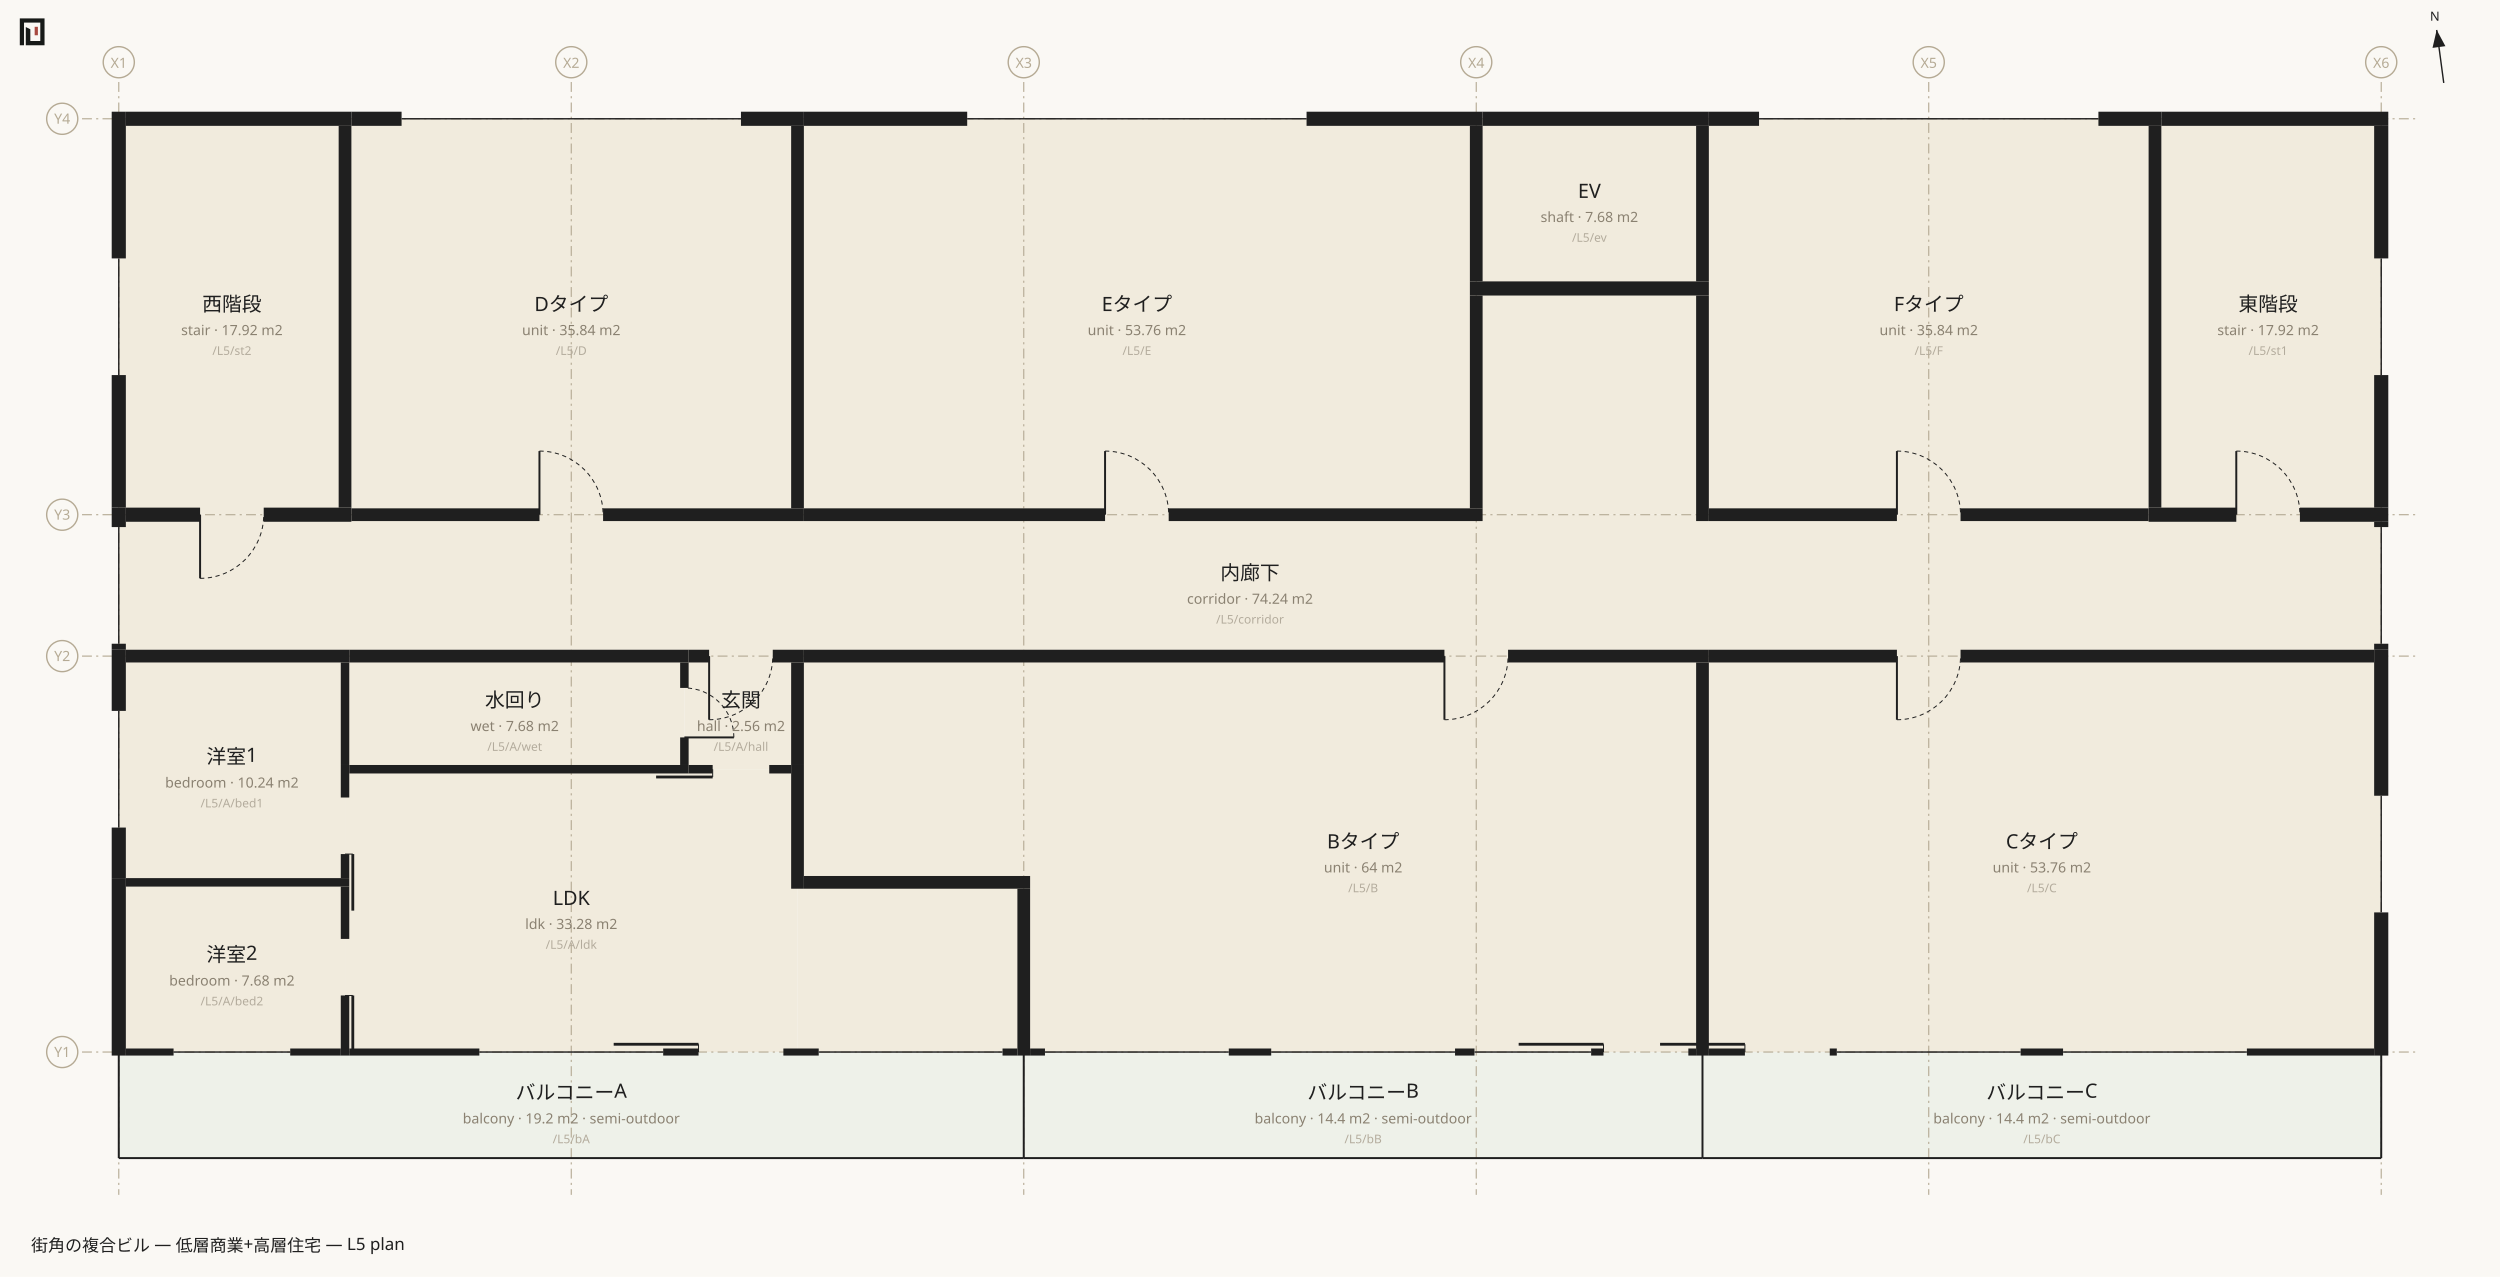
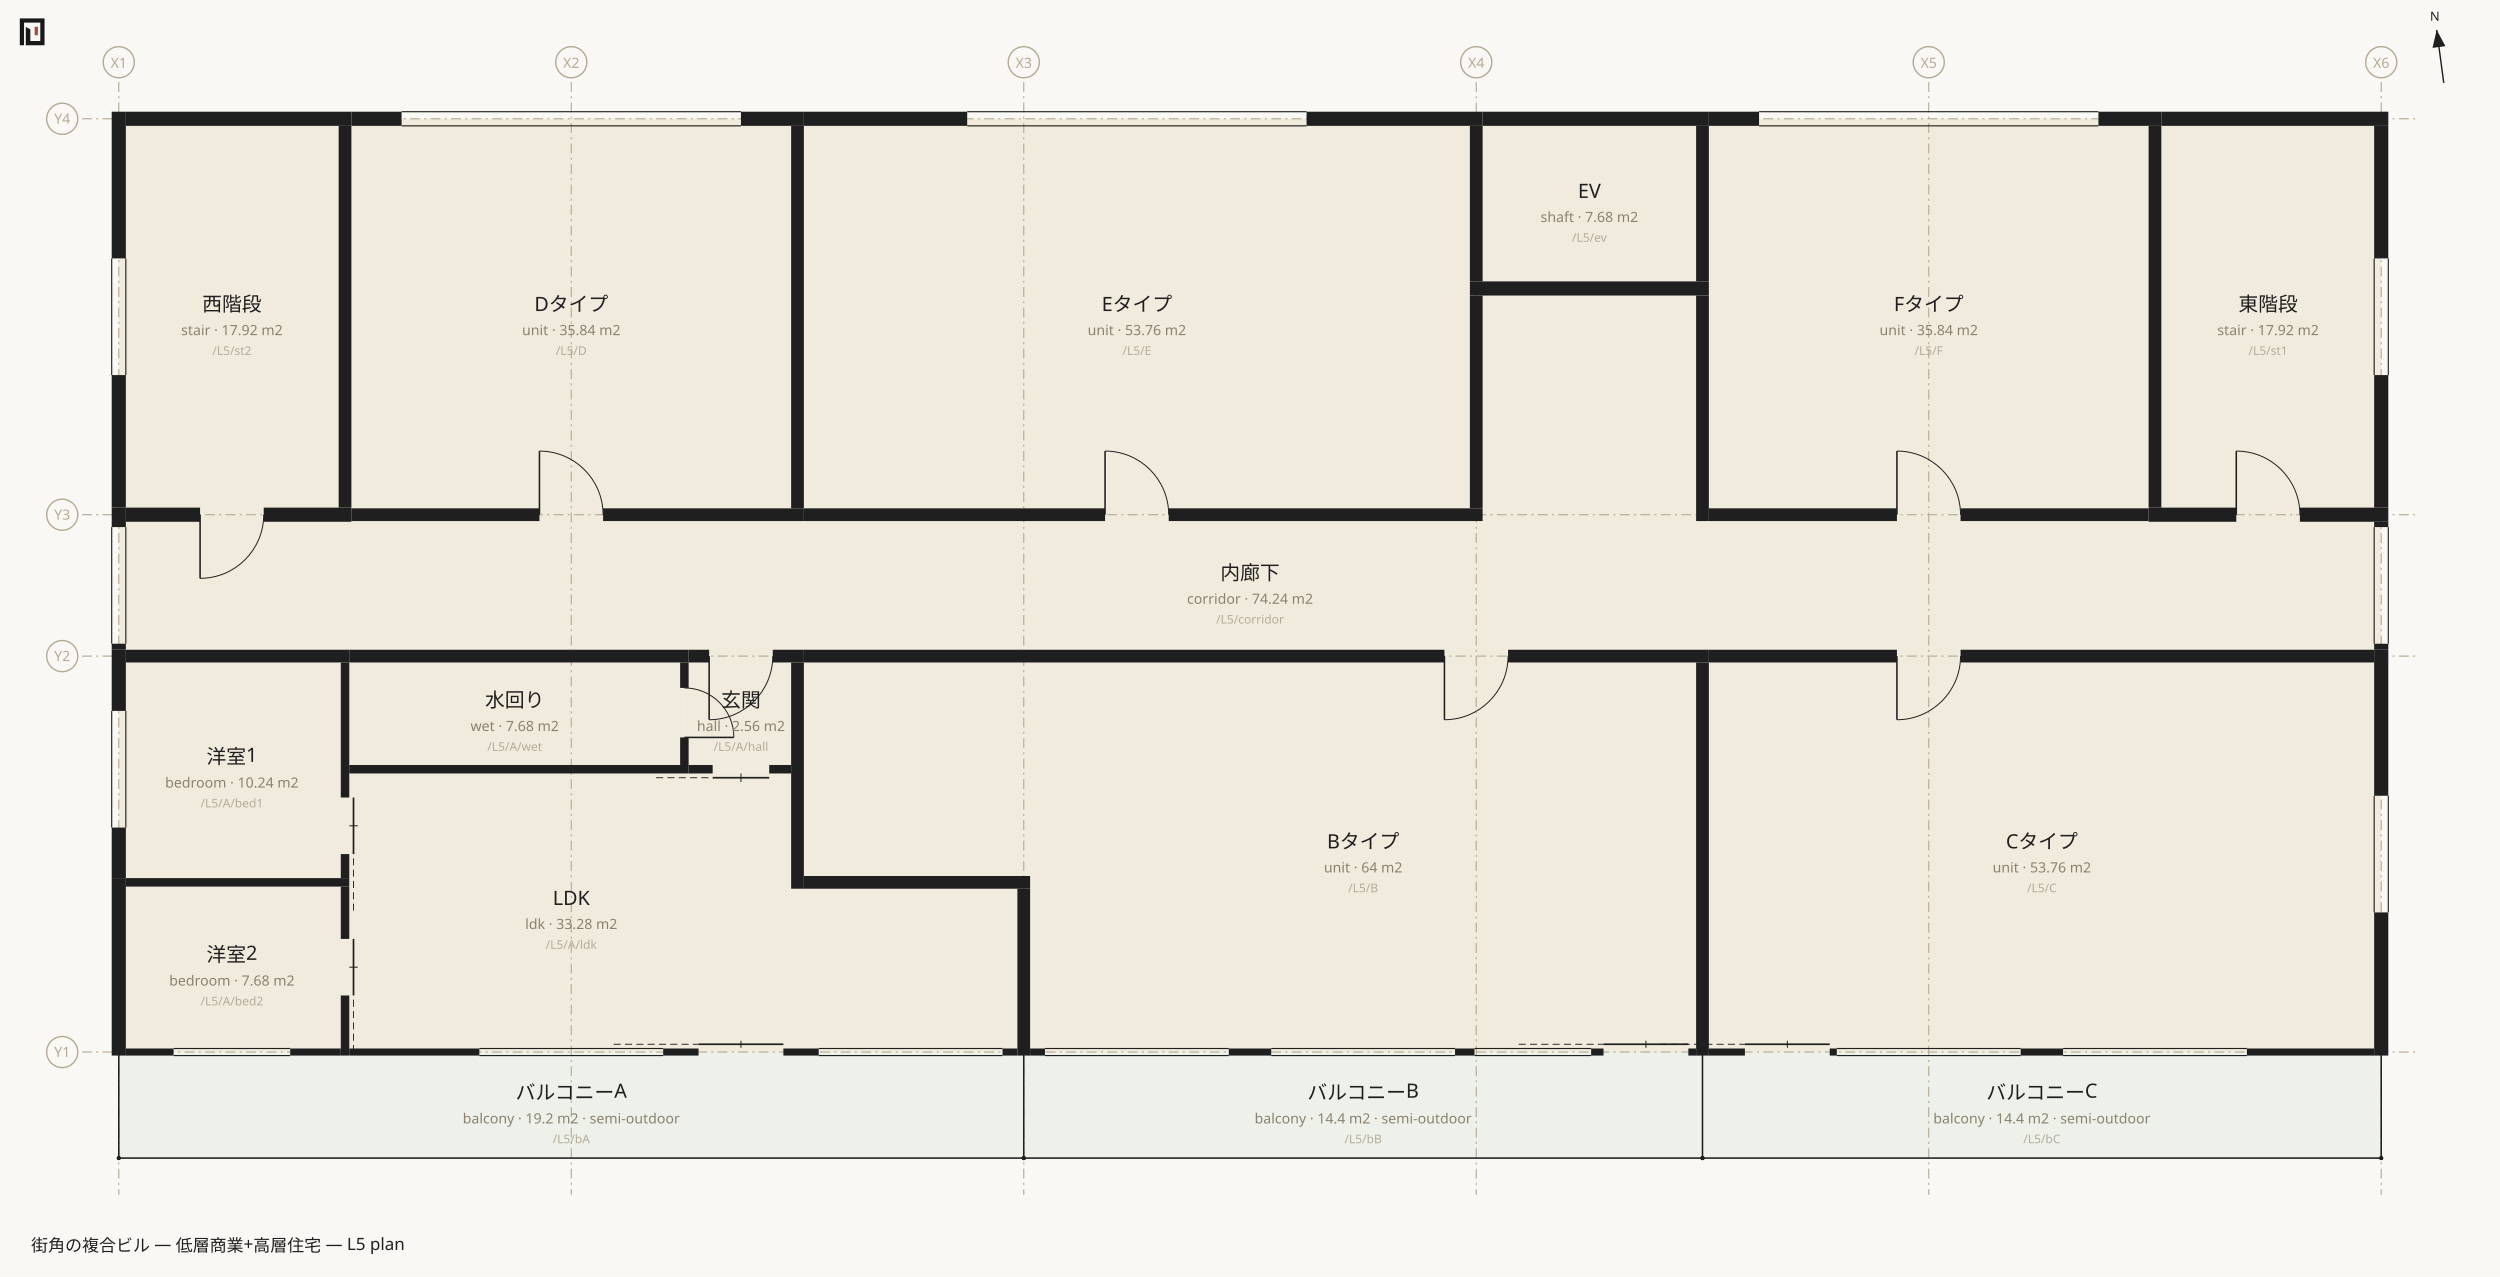
<svg xmlns="http://www.w3.org/2000/svg" width="1768" height="903" viewBox="0 0 1768 903" font-family="'Hiragino Sans','Noto Sans JP',sans-serif">
  <rect width="1768" height="903" fill="#faf8f4" />
  <g transform="translate(9.11 9.27) scale(0.02179)">
    <path d="M1027.53 171.361L224.461 171.363L224.392 1043.39L361.454 1043.42L361.567 308.689L889.587 308.679L889.581 904.864L566.4 904.876L566.387 524.585L419.01 452.015L419.047 1043.39L1027.51 1043.43L1027.53 171.361Z" fill="#171A18" />
    <path d="M707 445.022L811.864 445L811.858 613.697C811.831 648.974 812.209 684.759 811.831 720L707.005 719.933L707 445.022Z" fill="#A84940" />
  </g>
  <path d="M 84 624 L 244 624 L 244 464 L 84 464 Z" fill="#f1ebdd" />
  <path d="M 84 744 L 244 744 L 244 624 L 84 624 Z" fill="#f1ebdd" />
  <path d="M 484 544 L 564 544 L 564 464 L 484 464 Z" fill="#f1ebdd" />
  <path d="M 244 744 L 564 744 L 564 544 L 244 544 Z" fill="#f1ebdd" />
  <path d="M 564 744 L 724 744 L 724 624 L 564 624 Z" fill="#f1ebdd" />
  <path d="M 244 544 L 484 544 L 484 464 L 244 464 Z" fill="#f1ebdd" />
  <path d="M 564 624 L 724 624 L 724 464 L 564 464 Z" fill="#f1ebdd" />
  <path d="M 724 744 L 1204 744 L 1204 464 L 724 464 Z" fill="#f1ebdd" />
  <path d="M 1204 744 L 1684 744 L 1684 464 L 1204 464 Z" fill="#f1ebdd" />
  <path d="M 244 364 L 564 364 L 564 84 L 244 84 Z" fill="#f1ebdd" />
  <path d="M 564 364 L 1044 364 L 1044 84 L 564 84 Z" fill="#f1ebdd" />
  <path d="M 1204 364 L 1524 364 L 1524 84 L 1204 84 Z" fill="#f1ebdd" />
  <path d="M 84 819 L 724 819 L 724 744 L 84 744 Z" fill="#eef1e9" />
  <path d="M 724 819 L 1204 819 L 1204 744 L 724 744 Z" fill="#eef1e9" />
  <path d="M 1204 819 L 1684 819 L 1684 744 L 1204 744 Z" fill="#eef1e9" />
  <path d="M 84 464 L 1684 464 L 1684 364 L 84 364 Z" fill="#f1ebdd" />
  <path d="M 1044 364 L 1204 364 L 1204 204 L 1044 204 Z" fill="#f1ebdd" />
  <path d="M 1044 204 L 1204 204 L 1204 84 L 1044 84 Z" fill="#f1ebdd" />
  <path d="M 1524 364 L 1684 364 L 1684 84 L 1524 84 Z" fill="#f1ebdd" />
  <path d="M 84 364 L 244 364 L 244 84 L 84 84 Z" fill="#f1ebdd" />
  <line x1="84" y1="58" x2="84" y2="845" stroke="#b5aa94" stroke-width="0.8" stroke-dasharray="7 3 1.5 3" />
  <circle cx="84" cy="44" r="11" fill="none" stroke="#b5aa94" stroke-width="1" />
  <text x="84" y="48" text-anchor="middle" font-size="10" fill="#b5aa94">X1</text>
  <line x1="404" y1="58" x2="404" y2="845" stroke="#b5aa94" stroke-width="0.8" stroke-dasharray="7 3 1.5 3" />
  <circle cx="404" cy="44" r="11" fill="none" stroke="#b5aa94" stroke-width="1" />
  <text x="404" y="48" text-anchor="middle" font-size="10" fill="#b5aa94">X2</text>
  <line x1="724" y1="58" x2="724" y2="845" stroke="#b5aa94" stroke-width="0.8" stroke-dasharray="7 3 1.5 3" />
  <circle cx="724" cy="44" r="11" fill="none" stroke="#b5aa94" stroke-width="1" />
  <text x="724" y="48" text-anchor="middle" font-size="10" fill="#b5aa94">X3</text>
  <line x1="1044" y1="58" x2="1044" y2="845" stroke="#b5aa94" stroke-width="0.8" stroke-dasharray="7 3 1.5 3" />
  <circle cx="1044" cy="44" r="11" fill="none" stroke="#b5aa94" stroke-width="1" />
  <text x="1044" y="48" text-anchor="middle" font-size="10" fill="#b5aa94">X4</text>
  <line x1="1364" y1="58" x2="1364" y2="845" stroke="#b5aa94" stroke-width="0.8" stroke-dasharray="7 3 1.5 3" />
  <circle cx="1364" cy="44" r="11" fill="none" stroke="#b5aa94" stroke-width="1" />
  <text x="1364" y="48" text-anchor="middle" font-size="10" fill="#b5aa94">X5</text>
  <line x1="1684" y1="58" x2="1684" y2="845" stroke="#b5aa94" stroke-width="0.8" stroke-dasharray="7 3 1.5 3" />
  <circle cx="1684" cy="44" r="11" fill="none" stroke="#b5aa94" stroke-width="1" />
  <text x="1684" y="48" text-anchor="middle" font-size="10" fill="#b5aa94">X6</text>
  <line x1="58" y1="744" x2="1710" y2="744" stroke="#b5aa94" stroke-width="0.8" stroke-dasharray="7 3 1.5 3" />
  <circle cx="44" cy="744" r="11" fill="none" stroke="#b5aa94" stroke-width="1" />
  <text x="44" y="747.5" text-anchor="middle" font-size="10" fill="#b5aa94">Y1</text>
  <line x1="58" y1="464" x2="1710" y2="464" stroke="#b5aa94" stroke-width="0.8" stroke-dasharray="7 3 1.5 3" />
  <circle cx="44" cy="464" r="11" fill="none" stroke="#b5aa94" stroke-width="1" />
  <text x="44" y="467.5" text-anchor="middle" font-size="10" fill="#b5aa94">Y2</text>
  <line x1="58" y1="364" x2="1710" y2="364" stroke="#b5aa94" stroke-width="0.8" stroke-dasharray="7 3 1.5 3" />
  <circle cx="44" cy="364" r="11" fill="none" stroke="#b5aa94" stroke-width="1" />
  <text x="44" y="367.5" text-anchor="middle" font-size="10" fill="#b5aa94">Y3</text>
  <line x1="58" y1="84" x2="1710" y2="84" stroke="#b5aa94" stroke-width="0.8" stroke-dasharray="7 3 1.5 3" />
  <circle cx="44" cy="84" r="11" fill="none" stroke="#b5aa94" stroke-width="1" />
  <text x="44" y="87.5" text-anchor="middle" font-size="10" fill="#b5aa94">Y4</text>
  <path d="M 89 621 L 247 621 L 247 627 L 89 627 Z" fill="#1f1f1f" />
  <path d="M 241 621 L 241 604 L 247 604 L 247 621 Z" fill="#1f1f1f" />
  <path d="M 241 564 L 241 541 L 247 541 L 247 564 Z" fill="#1f1f1f" />
  <path d="M 241 541 L 241 468.5 L 247 468.5 L 247 541 Z" fill="#1f1f1f" />
  <path d="M 89 459.5 L 247 459.5 L 247 468.5 L 89 468.5 Z" fill="#1f1f1f" />
  <path d="M 79 621 L 79 585.25 L 89 585.25 L 89 621 Z" fill="#1f1f1f" />
  <path d="M 79 502.75 L 79 459.5 L 89 459.5 L 89 502.75 Z" fill="#1f1f1f" />
  <path d="M 241 746.5 L 241 704 L 247 704 L 247 746.5 Z" fill="#1f1f1f" />
  <path d="M 241 664 L 241 627 L 247 627 L 247 664 Z" fill="#1f1f1f" />
  <path d="M 89 741.5 L 122.75 741.5 L 122.75 746.5 L 89 746.5 Z" fill="#1f1f1f" />
  <path d="M 205.25 741.5 L 241 741.5 L 241 746.5 L 205.25 746.5 Z" fill="#1f1f1f" />
  <path d="M 79 746.5 L 79 621 L 89 621 L 89 746.5 Z" fill="#1f1f1f" />
  <path d="M 487 541 L 504 541 L 504 547 L 487 547 Z" fill="#1f1f1f" />
  <path d="M 544 541 L 559.5 541 L 559.5 547 L 544 547 Z" fill="#1f1f1f" />
  <path d="M 481 541 L 481 521.5 L 487 521.5 L 487 541 Z" fill="#1f1f1f" />
  <path d="M 481 486.5 L 481 468.5 L 487 468.5 L 487 486.5 Z" fill="#1f1f1f" />
  <path d="M 559.5 541 L 559.5 468.5 L 568.5 468.5 L 568.5 541 Z" fill="#1f1f1f" />
  <path d="M 487 459.5 L 501.5 459.5 L 501.5 468.5 L 487 468.5 Z" fill="#1f1f1f" />
  <path d="M 546.5 459.5 L 568.5 459.5 L 568.5 468.5 L 546.5 468.5 Z" fill="#1f1f1f" />
  <path d="M 247 541 L 487 541 L 487 547 L 247 547 Z" fill="#1f1f1f" />
  <path d="M 559.5 628.5 L 559.5 541 L 568.5 541 L 568.5 628.5 Z" fill="#1f1f1f" />
  <path d="M 719.5 746.5 L 719.5 628.5 L 728.5 628.5 L 728.5 746.5 Z" fill="#1f1f1f" />
  <path d="M 568.5 619.5 L 728.5 619.5 L 728.5 628.5 L 568.5 628.5 Z" fill="#1f1f1f" />
  <path d="M 247 741.5 L 339 741.5 L 339 746.5 L 247 746.5 Z" fill="#1f1f1f" />
  <path d="M 469 741.5 L 494 741.5 L 494 746.5 L 469 746.5 Z" fill="#1f1f1f" />
  <path d="M 554 741.5 L 579 741.5 L 579 746.5 L 554 746.5 Z" fill="#1f1f1f" />
  <path d="M 709 741.5 L 719.5 741.5 L 719.5 746.5 L 709 746.5 Z" fill="#1f1f1f" />
  <path d="M 247 459.5 L 487 459.5 L 487 468.5 L 247 468.5 Z" fill="#1f1f1f" />
  <path d="M 1199.5 746.5 L 1199.5 468.5 L 1208.5 468.5 L 1208.5 746.5 Z" fill="#1f1f1f" />
  <path d="M 728.5 741.5 L 739 741.5 L 739 746.5 L 728.5 746.5 Z" fill="#1f1f1f" />
  <path d="M 869 741.5 L 899 741.5 L 899 746.5 L 869 746.5 Z" fill="#1f1f1f" />
  <path d="M 1029 741.5 L 1042.75 741.5 L 1042.75 746.5 L 1029 746.5 Z" fill="#1f1f1f" />
  <path d="M 1125.25 741.5 L 1134 741.5 L 1134 746.5 L 1125.25 746.5 Z" fill="#1f1f1f" />
  <path d="M 1194 741.5 L 1199.5 741.5 L 1199.5 746.5 L 1194 746.5 Z" fill="#1f1f1f" />
  <path d="M 568.5 459.5 L 1021.5 459.5 L 1021.5 468.5 L 568.5 468.5 Z" fill="#1f1f1f" />
  <path d="M 1066.5 459.5 L 1208.5 459.5 L 1208.5 468.5 L 1066.5 468.5 Z" fill="#1f1f1f" />
  <path d="M 1208.5 741.5 L 1234 741.5 L 1234 746.5 L 1208.5 746.5 Z" fill="#1f1f1f" />
  <path d="M 1294 741.5 L 1299 741.5 L 1299 746.5 L 1294 746.5 Z" fill="#1f1f1f" />
  <path d="M 1429 741.5 L 1459 741.5 L 1459 746.5 L 1429 746.5 Z" fill="#1f1f1f" />
  <path d="M 1589 741.5 L 1679 741.5 L 1679 746.5 L 1589 746.5 Z" fill="#1f1f1f" />
  <path d="M 1208.5 459.5 L 1341.5 459.5 L 1341.5 468.5 L 1208.5 468.5 Z" fill="#1f1f1f" />
  <path d="M 1386.5 459.5 L 1679 459.5 L 1679 468.5 L 1386.5 468.5 Z" fill="#1f1f1f" />
  <path d="M 1679 746.5 L 1679 645.25 L 1689 645.25 L 1689 746.5 Z" fill="#1f1f1f" />
  <path d="M 1679 562.75 L 1679 459.5 L 1689 459.5 L 1689 562.75 Z" fill="#1f1f1f" />
  <path d="M 559.5 359.5 L 559.5 89 L 568.5 89 L 568.5 359.5 Z" fill="#1f1f1f" />
  <path d="M 248.5 359.5 L 381.5 359.5 L 381.5 368.5 L 248.5 368.5 Z" fill="#1f1f1f" />
  <path d="M 426.5 359.5 L 568.5 359.5 L 568.5 368.5 L 426.5 368.5 Z" fill="#1f1f1f" />
  <path d="M 239.5 359 L 239.5 89 L 248.5 89 L 248.5 359 Z" fill="#1f1f1f" />
  <path d="M 248.5 79 L 284 79 L 284 89 L 248.5 89 Z" fill="#1f1f1f" />
  <path d="M 524 79 L 568.5 79 L 568.5 89 L 524 89 Z" fill="#1f1f1f" />
  <path d="M 568.5 359.5 L 781.5 359.5 L 781.5 368.5 L 568.5 368.5 Z" fill="#1f1f1f" />
  <path d="M 826.5 359.5 L 1048.5 359.5 L 1048.5 368.5 L 826.5 368.5 Z" fill="#1f1f1f" />
  <path d="M 1039.5 359.5 L 1039.5 209 L 1048.5 209 L 1048.5 359.5 Z" fill="#1f1f1f" />
  <path d="M 1039.5 199 L 1039.5 89 L 1048.5 89 L 1048.5 199 Z" fill="#1f1f1f" />
  <path d="M 568.5 79 L 684 79 L 684 89 L 568.5 89 Z" fill="#1f1f1f" />
  <path d="M 924 79 L 1048.5 79 L 1048.5 89 L 924 89 Z" fill="#1f1f1f" />
  <path d="M 1208.5 359.5 L 1341.5 359.5 L 1341.5 368.5 L 1208.5 368.5 Z" fill="#1f1f1f" />
  <path d="M 1386.5 359.5 L 1519.5 359.5 L 1519.5 368.5 L 1386.5 368.5 Z" fill="#1f1f1f" />
  <path d="M 1199.5 368.5 L 1199.5 209 L 1208.5 209 L 1208.5 368.5 Z" fill="#1f1f1f" />
  <path d="M 1199.5 199 L 1199.5 89 L 1208.5 89 L 1208.5 199 Z" fill="#1f1f1f" />
  <path d="M 1519.5 359 L 1519.5 89 L 1528.5 89 L 1528.5 359 Z" fill="#1f1f1f" />
  <path d="M 1208.5 79 L 1244 79 L 1244 89 L 1208.5 89 Z" fill="#1f1f1f" />
  <path d="M 1484 79 L 1528.5 79 L 1528.5 89 L 1484 89 Z" fill="#1f1f1f" />
-   <line x1="724" y1="819" x2="724" y2="744" stroke="#1f1f1f" stroke-width="1.4" />
-   <line x1="84" y1="819" x2="724" y2="819" stroke="#1f1f1f" stroke-width="1.4" />
-   <line x1="84" y1="819" x2="84" y2="744" stroke="#1f1f1f" stroke-width="1.4" />
-   <line x1="1204" y1="819" x2="1204" y2="744" stroke="#1f1f1f" stroke-width="1.4" />
-   <line x1="724" y1="819" x2="1204" y2="819" stroke="#1f1f1f" stroke-width="1.4" />
-   <line x1="1684" y1="819" x2="1684" y2="744" stroke="#1f1f1f" stroke-width="1.4" />
-   <line x1="1204" y1="819" x2="1684" y2="819" stroke="#1f1f1f" stroke-width="1.4" />
+   <g class="boundary-rail">
+     <line x1="724" y1="819" x2="724" y2="744" stroke="#1f1f1f" stroke-width="1.1" />
+     <circle class="boundary-rail-post" cx="724" cy="819" r="1.45" fill="#1f1f1f" />
+     <circle class="boundary-rail-post" cx="724" cy="744" r="1.45" fill="#1f1f1f" />
+   </g>
+   <g class="boundary-rail">
+     <line x1="84" y1="819" x2="724" y2="819" stroke="#1f1f1f" stroke-width="1.1" />
+     <circle class="boundary-rail-post" cx="84" cy="819" r="1.45" fill="#1f1f1f" />
+     <circle class="boundary-rail-post" cx="724" cy="819" r="1.45" fill="#1f1f1f" />
+   </g>
+   <g class="boundary-rail">
+     <line x1="84" y1="819" x2="84" y2="744" stroke="#1f1f1f" stroke-width="1.1" />
+     <circle class="boundary-rail-post" cx="84" cy="819" r="1.45" fill="#1f1f1f" />
+     <circle class="boundary-rail-post" cx="84" cy="744" r="1.45" fill="#1f1f1f" />
+   </g>
+   <g class="boundary-rail">
+     <line x1="1204" y1="819" x2="1204" y2="744" stroke="#1f1f1f" stroke-width="1.1" />
+     <circle class="boundary-rail-post" cx="1204" cy="819" r="1.45" fill="#1f1f1f" />
+     <circle class="boundary-rail-post" cx="1204" cy="744" r="1.45" fill="#1f1f1f" />
+   </g>
+   <g class="boundary-rail">
+     <line x1="724" y1="819" x2="1204" y2="819" stroke="#1f1f1f" stroke-width="1.1" />
+     <circle class="boundary-rail-post" cx="724" cy="819" r="1.45" fill="#1f1f1f" />
+     <circle class="boundary-rail-post" cx="1204" cy="819" r="1.45" fill="#1f1f1f" />
+   </g>
+   <g class="boundary-rail">
+     <line x1="1684" y1="819" x2="1684" y2="744" stroke="#1f1f1f" stroke-width="1.1" />
+     <circle class="boundary-rail-post" cx="1684" cy="819" r="1.45" fill="#1f1f1f" />
+     <circle class="boundary-rail-post" cx="1684" cy="744" r="1.45" fill="#1f1f1f" />
+   </g>
+   <g class="boundary-rail">
+     <line x1="1204" y1="819" x2="1684" y2="819" stroke="#1f1f1f" stroke-width="1.1" />
+     <circle class="boundary-rail-post" cx="1204" cy="819" r="1.45" fill="#1f1f1f" />
+     <circle class="boundary-rail-post" cx="1684" cy="819" r="1.45" fill="#1f1f1f" />
+   </g>
  <path d="M 1039.5 199 L 1208.5 199 L 1208.5 209 L 1039.5 209 Z" fill="#1f1f1f" />
  <path d="M 1519.5 359 L 1581.5 359 L 1581.5 369 L 1519.5 369 Z" fill="#1f1f1f" />
  <path d="M 1626.5 359 L 1689 359 L 1689 369 L 1626.5 369 Z" fill="#1f1f1f" />
  <path d="M 89 359 L 141.5 359 L 141.5 369 L 89 369 Z" fill="#1f1f1f" />
  <path d="M 186.5 359 L 248.5 359 L 248.5 369 L 186.5 369 Z" fill="#1f1f1f" />
  <path d="M 1679 459.5 L 1679 455.25 L 1689 455.25 L 1689 459.5 Z" fill="#1f1f1f" />
  <path d="M 1679 372.75 L 1679 369 L 1689 369 L 1689 372.75 Z" fill="#1f1f1f" />
  <path d="M 79 459.5 L 79 455.25 L 89 455.25 L 89 459.5 Z" fill="#1f1f1f" />
  <path d="M 79 372.75 L 79 359 L 89 359 L 89 372.75 Z" fill="#1f1f1f" />
  <path d="M 1048.5 79 L 1208.5 79 L 1208.5 89 L 1048.5 89 Z" fill="#1f1f1f" />
  <path d="M 1528.5 79 L 1689 79 L 1689 89 L 1528.5 89 Z" fill="#1f1f1f" />
  <path d="M 1679 359 L 1679 265.25 L 1689 265.25 L 1689 359 Z" fill="#1f1f1f" />
  <path d="M 1679 182.75 L 1679 89 L 1689 89 L 1689 182.75 Z" fill="#1f1f1f" />
  <path d="M 89 79 L 248.5 79 L 248.5 89 L 89 89 Z" fill="#1f1f1f" />
  <path d="M 79 359 L 79 265.25 L 89 265.25 L 89 359 Z" fill="#1f1f1f" />
  <path d="M 79 182.75 L 79 79 L 89 79 L 89 182.75 Z" fill="#1f1f1f" />
-   <line x1="249.5" y1="644" x2="249.5" y2="604" stroke="#1f1f1f" stroke-width="2" />
-   <line x1="249.5" y1="604" x2="244" y2="604" stroke="#1f1f1f" stroke-width="0.7" />
-   <line x1="84" y1="585.25" x2="84" y2="502.75" stroke="#1f1f1f" stroke-width="1" />
-   <line x1="249.5" y1="744" x2="249.5" y2="704" stroke="#1f1f1f" stroke-width="2" />
-   <line x1="249.5" y1="704" x2="244" y2="704" stroke="#1f1f1f" stroke-width="0.7" />
-   <line x1="122.75" y1="744" x2="205.25" y2="744" stroke="#1f1f1f" stroke-width="1" />
-   <line x1="464" y1="549.5" x2="504" y2="549.5" stroke="#1f1f1f" stroke-width="2" />
-   <line x1="504" y1="549.5" x2="504" y2="544" stroke="#1f1f1f" stroke-width="0.7" />
-   <line x1="484" y1="521.5" x2="519" y2="521.5" stroke="#1f1f1f" stroke-width="1.4" />
-   <path d="M 519 521.5 A 35 35 0 0 0 484 486.5" fill="none" stroke="#1f1f1f" stroke-width="0.7" stroke-dasharray="3 2.5" />
-   <line x1="501.5" y1="464" x2="501.5" y2="509" stroke="#1f1f1f" stroke-width="1.4" />
-   <path d="M 501.5 509 A 45 45 0 0 0 546.5 464" fill="none" stroke="#1f1f1f" stroke-width="0.7" stroke-dasharray="3 2.5" />
-   <line x1="434" y1="738.5" x2="494" y2="738.5" stroke="#1f1f1f" stroke-width="2" />
-   <line x1="494" y1="738.5" x2="494" y2="744" stroke="#1f1f1f" stroke-width="0.7" />
-   <line x1="339" y1="744" x2="469" y2="744" stroke="#1f1f1f" stroke-width="1" />
-   <line x1="579" y1="744" x2="709" y2="744" stroke="#1f1f1f" stroke-width="1" />
-   <line x1="1074" y1="738.5" x2="1134" y2="738.5" stroke="#1f1f1f" stroke-width="2" />
-   <line x1="1134" y1="738.5" x2="1134" y2="744" stroke="#1f1f1f" stroke-width="0.7" />
-   <line x1="739" y1="744" x2="869" y2="744" stroke="#1f1f1f" stroke-width="1" />
-   <line x1="899" y1="744" x2="1029" y2="744" stroke="#1f1f1f" stroke-width="1" />
-   <line x1="1042.75" y1="744" x2="1125.25" y2="744" stroke="#1f1f1f" stroke-width="1" />
-   <line x1="1021.5" y1="464" x2="1021.5" y2="509" stroke="#1f1f1f" stroke-width="1.4" />
-   <path d="M 1021.5 509 A 45 45 0 0 0 1066.5 464" fill="none" stroke="#1f1f1f" stroke-width="0.7" stroke-dasharray="3 2.5" />
-   <line x1="1174" y1="738.5" x2="1234" y2="738.5" stroke="#1f1f1f" stroke-width="2" />
-   <line x1="1234" y1="738.5" x2="1234" y2="744" stroke="#1f1f1f" stroke-width="0.7" />
-   <line x1="1299" y1="744" x2="1429" y2="744" stroke="#1f1f1f" stroke-width="1" />
-   <line x1="1459" y1="744" x2="1589" y2="744" stroke="#1f1f1f" stroke-width="1" />
-   <line x1="1341.5" y1="464" x2="1341.5" y2="509" stroke="#1f1f1f" stroke-width="1.4" />
-   <path d="M 1341.5 509 A 45 45 0 0 0 1386.5 464" fill="none" stroke="#1f1f1f" stroke-width="0.7" stroke-dasharray="3 2.5" />
-   <line x1="1684" y1="645.25" x2="1684" y2="562.75" stroke="#1f1f1f" stroke-width="1" />
-   <line x1="381.5" y1="364" x2="381.5" y2="319" stroke="#1f1f1f" stroke-width="1.4" />
-   <path d="M 381.5 319 A 45 45 0 0 1 426.5 364" fill="none" stroke="#1f1f1f" stroke-width="0.7" stroke-dasharray="3 2.5" />
-   <line x1="284" y1="84" x2="524" y2="84" stroke="#1f1f1f" stroke-width="1" />
-   <line x1="781.5" y1="364" x2="781.5" y2="319" stroke="#1f1f1f" stroke-width="1.4" />
-   <path d="M 781.5 319 A 45 45 0 0 1 826.5 364" fill="none" stroke="#1f1f1f" stroke-width="0.7" stroke-dasharray="3 2.5" />
-   <line x1="684" y1="84" x2="924" y2="84" stroke="#1f1f1f" stroke-width="1" />
-   <line x1="1341.5" y1="364" x2="1341.5" y2="319" stroke="#1f1f1f" stroke-width="1.4" />
-   <path d="M 1341.5 319 A 45 45 0 0 1 1386.5 364" fill="none" stroke="#1f1f1f" stroke-width="0.7" stroke-dasharray="3 2.5" />
-   <line x1="1244" y1="84" x2="1484" y2="84" stroke="#1f1f1f" stroke-width="1" />
-   <line x1="1581.5" y1="364" x2="1581.5" y2="319" stroke="#1f1f1f" stroke-width="1.4" />
-   <path d="M 1581.5 319 A 45 45 0 0 1 1626.5 364" fill="none" stroke="#1f1f1f" stroke-width="0.7" stroke-dasharray="3 2.5" />
-   <line x1="141.5" y1="364" x2="141.5" y2="409" stroke="#1f1f1f" stroke-width="1.4" />
-   <path d="M 141.5 409 A 45 45 0 0 0 186.5 364" fill="none" stroke="#1f1f1f" stroke-width="0.7" stroke-dasharray="3 2.5" />
-   <line x1="1684" y1="455.25" x2="1684" y2="372.75" stroke="#1f1f1f" stroke-width="1" />
-   <line x1="84" y1="455.25" x2="84" y2="372.75" stroke="#1f1f1f" stroke-width="1" />
-   <line x1="1684" y1="265.25" x2="1684" y2="182.75" stroke="#1f1f1f" stroke-width="1" />
-   <line x1="84" y1="265.25" x2="84" y2="182.75" stroke="#1f1f1f" stroke-width="1" />
+   <g class="opening-slide-panel">
+     <line x1="250" y1="604" x2="250" y2="564" stroke="#1f1f1f" stroke-width="1.2" />
+   </g>
+   <g class="opening-slide-centre">
+     <line x1="247" y1="584" x2="253" y2="584" stroke="#1f1f1f" stroke-width="0.7" />
+   </g>
+   <g class="opening-slide-guide">
+     <line x1="250" y1="644" x2="250" y2="604" stroke="#1f1f1f" stroke-width="0.65" stroke-dasharray="5 3" />
+   </g>
+   <g class="opening-window">
+     <path d="M 79 585.25 L 79 502.75 M 89 585.25 L 89 502.75" fill="none" stroke="#1f1f1f" stroke-width="0.8" />
+   </g>
+   <g class="opening-slide-panel">
+     <line x1="250" y1="704" x2="250" y2="664" stroke="#1f1f1f" stroke-width="1.2" />
+   </g>
+   <g class="opening-slide-centre">
+     <line x1="247" y1="684" x2="253" y2="684" stroke="#1f1f1f" stroke-width="0.7" />
+   </g>
+   <g class="opening-slide-guide">
+     <line x1="250" y1="744" x2="250" y2="704" stroke="#1f1f1f" stroke-width="0.65" stroke-dasharray="5 3" />
+   </g>
+   <g class="opening-window">
+     <path d="M 122.75 741.5 L 205.25 741.5 M 122.75 746.5 L 205.25 746.5" fill="none" stroke="#1f1f1f" stroke-width="0.8" />
+   </g>
+   <g class="opening-slide-panel">
+     <line x1="504" y1="550" x2="544" y2="550" stroke="#1f1f1f" stroke-width="1.2" />
+   </g>
+   <g class="opening-slide-centre">
+     <line x1="524" y1="547" x2="524" y2="553" stroke="#1f1f1f" stroke-width="0.7" />
+   </g>
+   <g class="opening-slide-guide">
+     <line x1="464" y1="550" x2="504" y2="550" stroke="#1f1f1f" stroke-width="0.65" stroke-dasharray="5 3" />
+   </g>
+   <line x1="484" y1="521.5" x2="519" y2="521.5" stroke="#1f1f1f" stroke-width="1.1" />
+   <path class="opening-door-arc" d="M 519 521.5 A 35 35 0 0 0 484 486.5" fill="none" stroke="#1f1f1f" stroke-width="0.7" />
+   <line x1="501.5" y1="464" x2="501.5" y2="509" stroke="#1f1f1f" stroke-width="1.1" />
+   <path class="opening-door-arc" d="M 501.5 509 A 45 45 0 0 0 546.5 464" fill="none" stroke="#1f1f1f" stroke-width="0.7" />
+   <g class="opening-slide-panel">
+     <line x1="494" y1="738.5" x2="554" y2="738.5" stroke="#1f1f1f" stroke-width="1.2" />
+   </g>
+   <g class="opening-slide-centre">
+     <line x1="524" y1="741" x2="524" y2="736" stroke="#1f1f1f" stroke-width="0.7" />
+   </g>
+   <g class="opening-slide-guide">
+     <line x1="434" y1="738.5" x2="494" y2="738.5" stroke="#1f1f1f" stroke-width="0.65" stroke-dasharray="5 3" />
+   </g>
+   <g class="opening-window">
+     <path d="M 339 741.5 L 469 741.5 M 339 746.5 L 469 746.5" fill="none" stroke="#1f1f1f" stroke-width="0.8" />
+   </g>
+   <g class="opening-window">
+     <path d="M 579 741.5 L 709 741.5 M 579 746.5 L 709 746.5" fill="none" stroke="#1f1f1f" stroke-width="0.8" />
+   </g>
+   <g class="opening-slide-panel">
+     <line x1="1134" y1="738.5" x2="1194" y2="738.5" stroke="#1f1f1f" stroke-width="1.2" />
+   </g>
+   <g class="opening-slide-centre">
+     <line x1="1164" y1="741" x2="1164" y2="736" stroke="#1f1f1f" stroke-width="0.7" />
+   </g>
+   <g class="opening-slide-guide">
+     <line x1="1074" y1="738.5" x2="1134" y2="738.5" stroke="#1f1f1f" stroke-width="0.65" stroke-dasharray="5 3" />
+   </g>
+   <g class="opening-window">
+     <path d="M 739 741.5 L 869 741.5 M 739 746.5 L 869 746.5" fill="none" stroke="#1f1f1f" stroke-width="0.8" />
+   </g>
+   <g class="opening-window">
+     <path d="M 899 741.5 L 1029 741.5 M 899 746.5 L 1029 746.5" fill="none" stroke="#1f1f1f" stroke-width="0.8" />
+   </g>
+   <g class="opening-window">
+     <path d="M 1042.75 741.5 L 1125.25 741.5 M 1042.75 746.5 L 1125.25 746.5" fill="none" stroke="#1f1f1f" stroke-width="0.8" />
+   </g>
+   <line x1="1021.5" y1="464" x2="1021.5" y2="509" stroke="#1f1f1f" stroke-width="1.1" />
+   <path class="opening-door-arc" d="M 1021.5 509 A 45 45 0 0 0 1066.5 464" fill="none" stroke="#1f1f1f" stroke-width="0.7" />
+   <g class="opening-slide-panel">
+     <line x1="1234" y1="738.5" x2="1294" y2="738.5" stroke="#1f1f1f" stroke-width="1.2" />
+   </g>
+   <g class="opening-slide-centre">
+     <line x1="1264" y1="741" x2="1264" y2="736" stroke="#1f1f1f" stroke-width="0.7" />
+   </g>
+   <g class="opening-slide-guide">
+     <line x1="1174" y1="738.5" x2="1234" y2="738.5" stroke="#1f1f1f" stroke-width="0.65" stroke-dasharray="5 3" />
+   </g>
+   <g class="opening-window">
+     <path d="M 1299 741.5 L 1429 741.5 M 1299 746.5 L 1429 746.5" fill="none" stroke="#1f1f1f" stroke-width="0.8" />
+   </g>
+   <g class="opening-window">
+     <path d="M 1459 741.5 L 1589 741.5 M 1459 746.5 L 1589 746.5" fill="none" stroke="#1f1f1f" stroke-width="0.8" />
+   </g>
+   <line x1="1341.5" y1="464" x2="1341.5" y2="509" stroke="#1f1f1f" stroke-width="1.1" />
+   <path class="opening-door-arc" d="M 1341.5 509 A 45 45 0 0 0 1386.5 464" fill="none" stroke="#1f1f1f" stroke-width="0.7" />
+   <g class="opening-window">
+     <path d="M 1679 645.25 L 1679 562.75 M 1689 645.25 L 1689 562.75" fill="none" stroke="#1f1f1f" stroke-width="0.8" />
+   </g>
+   <line x1="381.5" y1="364" x2="381.5" y2="319" stroke="#1f1f1f" stroke-width="1.1" />
+   <path class="opening-door-arc" d="M 381.5 319 A 45 45 0 0 1 426.5 364" fill="none" stroke="#1f1f1f" stroke-width="0.7" />
+   <g class="opening-window">
+     <path d="M 284 79 L 524 79 M 284 89 L 524 89" fill="none" stroke="#1f1f1f" stroke-width="0.8" />
+   </g>
+   <line x1="781.5" y1="364" x2="781.5" y2="319" stroke="#1f1f1f" stroke-width="1.1" />
+   <path class="opening-door-arc" d="M 781.5 319 A 45 45 0 0 1 826.5 364" fill="none" stroke="#1f1f1f" stroke-width="0.7" />
+   <g class="opening-window">
+     <path d="M 684 79 L 924 79 M 684 89 L 924 89" fill="none" stroke="#1f1f1f" stroke-width="0.8" />
+   </g>
+   <line x1="1341.5" y1="364" x2="1341.5" y2="319" stroke="#1f1f1f" stroke-width="1.1" />
+   <path class="opening-door-arc" d="M 1341.5 319 A 45 45 0 0 1 1386.5 364" fill="none" stroke="#1f1f1f" stroke-width="0.7" />
+   <g class="opening-window">
+     <path d="M 1244 79 L 1484 79 M 1244 89 L 1484 89" fill="none" stroke="#1f1f1f" stroke-width="0.8" />
+   </g>
+   <line x1="1581.5" y1="364" x2="1581.5" y2="319" stroke="#1f1f1f" stroke-width="1.1" />
+   <path class="opening-door-arc" d="M 1581.5 319 A 45 45 0 0 1 1626.5 364" fill="none" stroke="#1f1f1f" stroke-width="0.7" />
+   <line x1="141.5" y1="364" x2="141.5" y2="409" stroke="#1f1f1f" stroke-width="1.1" />
+   <path class="opening-door-arc" d="M 141.5 409 A 45 45 0 0 0 186.5 364" fill="none" stroke="#1f1f1f" stroke-width="0.7" />
+   <g class="opening-window">
+     <path d="M 1679 455.25 L 1679 372.75 M 1689 455.25 L 1689 372.75" fill="none" stroke="#1f1f1f" stroke-width="0.8" />
+   </g>
+   <g class="opening-window">
+     <path d="M 79 455.25 L 79 372.75 M 89 455.25 L 89 372.75" fill="none" stroke="#1f1f1f" stroke-width="0.8" />
+   </g>
+   <g class="opening-window">
+     <path d="M 1679 265.25 L 1679 182.75 M 1689 265.25 L 1689 182.75" fill="none" stroke="#1f1f1f" stroke-width="0.8" />
+   </g>
+   <g class="opening-window">
+     <path d="M 79 265.25 L 79 182.75 M 89 265.25 L 89 182.75" fill="none" stroke="#1f1f1f" stroke-width="0.8" />
+   </g>
  <text x="164" y="540" text-anchor="middle" font-size="14" fill="#1f1f1f">洋室1</text>
  <text x="164" y="557" text-anchor="middle" font-size="10" fill="#8a8171">bedroom · 10.24 m2</text>
  <text x="164" y="571" text-anchor="middle" font-size="8.5" fill="#b3ab9c">/L5/A/bed1</text>
  <text x="164" y="680" text-anchor="middle" font-size="14" fill="#1f1f1f">洋室2</text>
  <text x="164" y="697" text-anchor="middle" font-size="10" fill="#8a8171">bedroom · 7.68 m2</text>
  <text x="164" y="711" text-anchor="middle" font-size="8.5" fill="#b3ab9c">/L5/A/bed2</text>
  <text x="524" y="500" text-anchor="middle" font-size="14" fill="#1f1f1f">玄関</text>
  <text x="524" y="517" text-anchor="middle" font-size="10" fill="#8a8171">hall · 2.56 m2</text>
  <text x="524" y="531" text-anchor="middle" font-size="8.5" fill="#b3ab9c">/L5/A/hall</text>
  <text x="404" y="640" text-anchor="middle" font-size="14" fill="#1f1f1f">LDK</text>
  <text x="404" y="657" text-anchor="middle" font-size="10" fill="#8a8171">ldk · 33.28 m2</text>
  <text x="404" y="671" text-anchor="middle" font-size="8.5" fill="#b3ab9c">/L5/A/ldk</text>
  <text x="364" y="500" text-anchor="middle" font-size="14" fill="#1f1f1f">水回り</text>
  <text x="364" y="517" text-anchor="middle" font-size="10" fill="#8a8171">wet · 7.68 m2</text>
  <text x="364" y="531" text-anchor="middle" font-size="8.5" fill="#b3ab9c">/L5/A/wet</text>
  <text x="964" y="600" text-anchor="middle" font-size="14" fill="#1f1f1f">Bタイプ</text>
  <text x="964" y="617" text-anchor="middle" font-size="10" fill="#8a8171">unit · 64 m2</text>
  <text x="964" y="631" text-anchor="middle" font-size="8.5" fill="#b3ab9c">/L5/B</text>
  <text x="1444" y="600" text-anchor="middle" font-size="14" fill="#1f1f1f">Cタイプ</text>
  <text x="1444" y="617" text-anchor="middle" font-size="10" fill="#8a8171">unit · 53.76 m2</text>
  <text x="1444" y="631" text-anchor="middle" font-size="8.5" fill="#b3ab9c">/L5/C</text>
  <text x="404" y="220" text-anchor="middle" font-size="14" fill="#1f1f1f">Dタイプ</text>
  <text x="404" y="237" text-anchor="middle" font-size="10" fill="#8a8171">unit · 35.84 m2</text>
  <text x="404" y="251" text-anchor="middle" font-size="8.5" fill="#b3ab9c">/L5/D</text>
  <text x="804" y="220" text-anchor="middle" font-size="14" fill="#1f1f1f">Eタイプ</text>
  <text x="804" y="237" text-anchor="middle" font-size="10" fill="#8a8171">unit · 53.76 m2</text>
  <text x="804" y="251" text-anchor="middle" font-size="8.5" fill="#b3ab9c">/L5/E</text>
  <text x="1364" y="220" text-anchor="middle" font-size="14" fill="#1f1f1f">Fタイプ</text>
  <text x="1364" y="237" text-anchor="middle" font-size="10" fill="#8a8171">unit · 35.84 m2</text>
  <text x="1364" y="251" text-anchor="middle" font-size="8.5" fill="#b3ab9c">/L5/F</text>
  <text x="404" y="777.5" text-anchor="middle" font-size="14" fill="#1f1f1f">バルコニーA</text>
  <text x="404" y="794.5" text-anchor="middle" font-size="10" fill="#8a8171">balcony · 19.2 m2 · semi-outdoor</text>
  <text x="404" y="808.5" text-anchor="middle" font-size="8.5" fill="#b3ab9c">/L5/bA</text>
  <text x="964" y="777.5" text-anchor="middle" font-size="14" fill="#1f1f1f">バルコニーB</text>
  <text x="964" y="794.5" text-anchor="middle" font-size="10" fill="#8a8171">balcony · 14.4 m2 · semi-outdoor</text>
  <text x="964" y="808.5" text-anchor="middle" font-size="8.5" fill="#b3ab9c">/L5/bB</text>
  <text x="1444" y="777.5" text-anchor="middle" font-size="14" fill="#1f1f1f">バルコニーC</text>
  <text x="1444" y="794.5" text-anchor="middle" font-size="10" fill="#8a8171">balcony · 14.4 m2 · semi-outdoor</text>
  <text x="1444" y="808.5" text-anchor="middle" font-size="8.5" fill="#b3ab9c">/L5/bC</text>
  <text x="884" y="410" text-anchor="middle" font-size="14" fill="#1f1f1f">内廊下</text>
  <text x="884" y="427" text-anchor="middle" font-size="10" fill="#8a8171">corridor · 74.24 m2</text>
  <text x="884" y="441" text-anchor="middle" font-size="8.5" fill="#b3ab9c">/L5/corridor</text>
  <text x="1124" y="140" text-anchor="middle" font-size="14" fill="#1f1f1f">EV</text>
  <text x="1124" y="157" text-anchor="middle" font-size="10" fill="#8a8171">shaft · 7.68 m2</text>
  <text x="1124" y="171" text-anchor="middle" font-size="8.5" fill="#b3ab9c">/L5/ev</text>
  <text x="1604" y="220" text-anchor="middle" font-size="14" fill="#1f1f1f">東階段</text>
  <text x="1604" y="237" text-anchor="middle" font-size="10" fill="#8a8171">stair · 17.92 m2</text>
  <text x="1604" y="251" text-anchor="middle" font-size="8.5" fill="#b3ab9c">/L5/st1</text>
  <text x="164" y="220" text-anchor="middle" font-size="14" fill="#1f1f1f">西階段</text>
  <text x="164" y="237" text-anchor="middle" font-size="10" fill="#8a8171">stair · 17.92 m2</text>
  <text x="164" y="251" text-anchor="middle" font-size="8.5" fill="#b3ab9c">/L5/st2</text>
  <g class="north-arrow">
    <line x1="1728.22" y1="58.65" x2="1723.22" y2="21.18" stroke="#1f1f1f" stroke-width="1" />
    <polygon points="1723.22,21.18 1729.39,32.65 1720.27,33.87" fill="#1f1f1f" />
    <text x="1721.9" y="14.67" text-anchor="middle" font-size="9" fill="#1f1f1f">N</text>
  </g>
  <text x="22" y="885" font-size="12" fill="#1f1f1f">街角の複合ビル — 低層商業+高層住宅 — L5 plan</text>
</svg>
